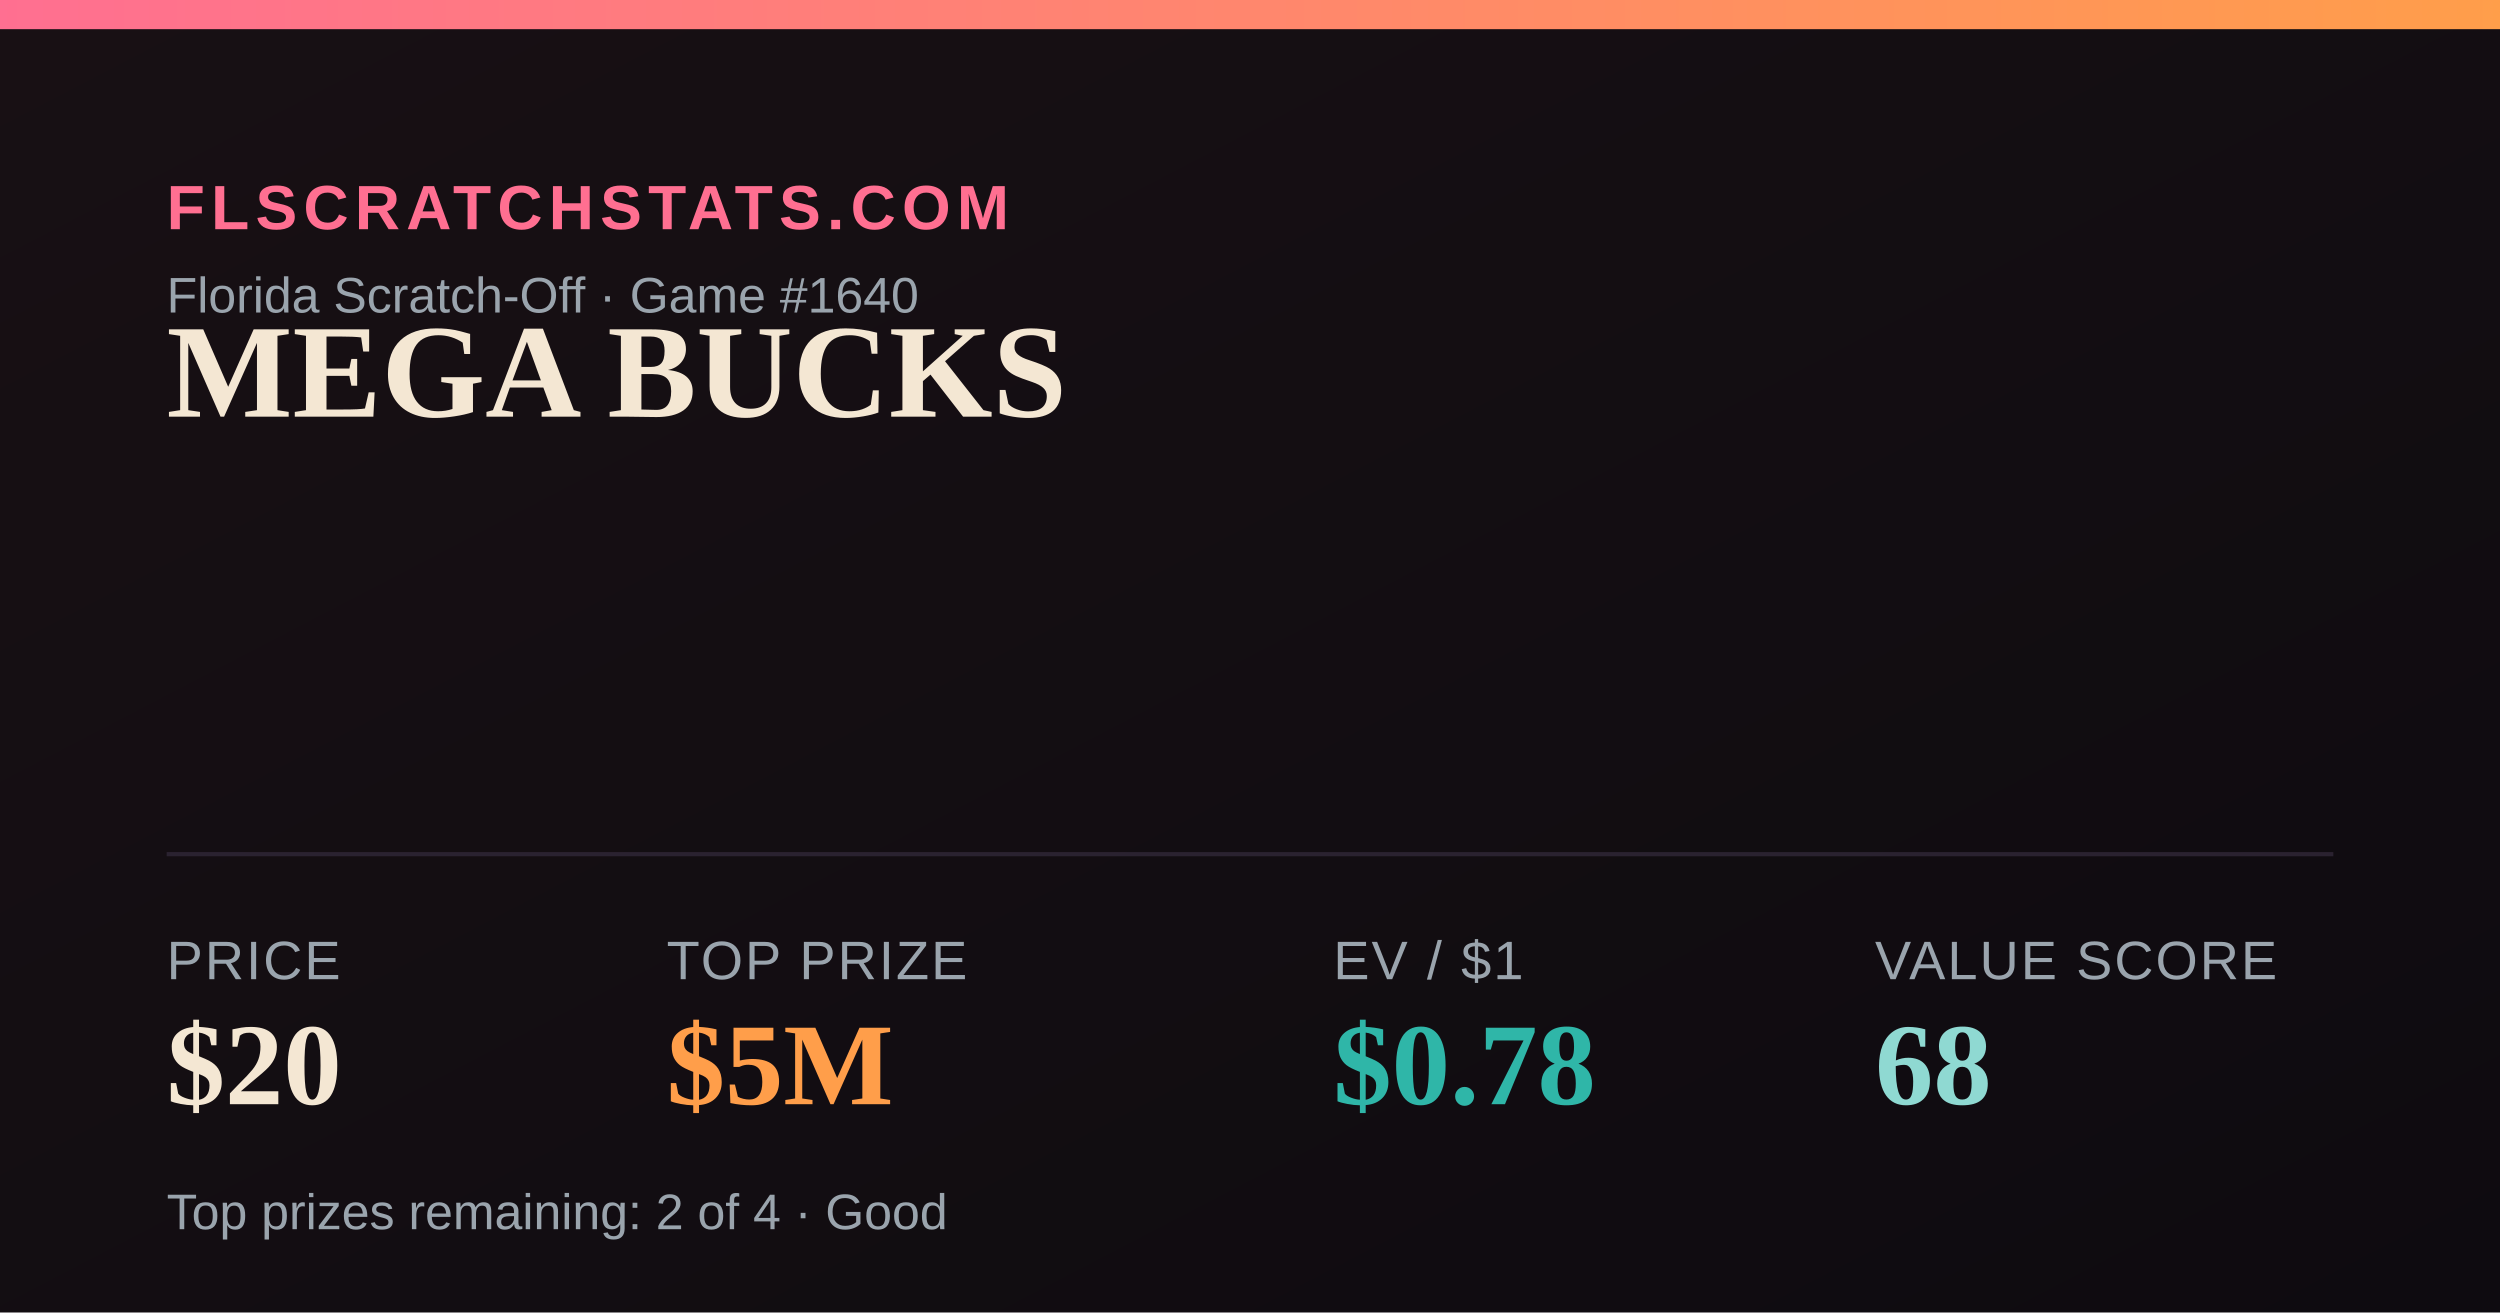
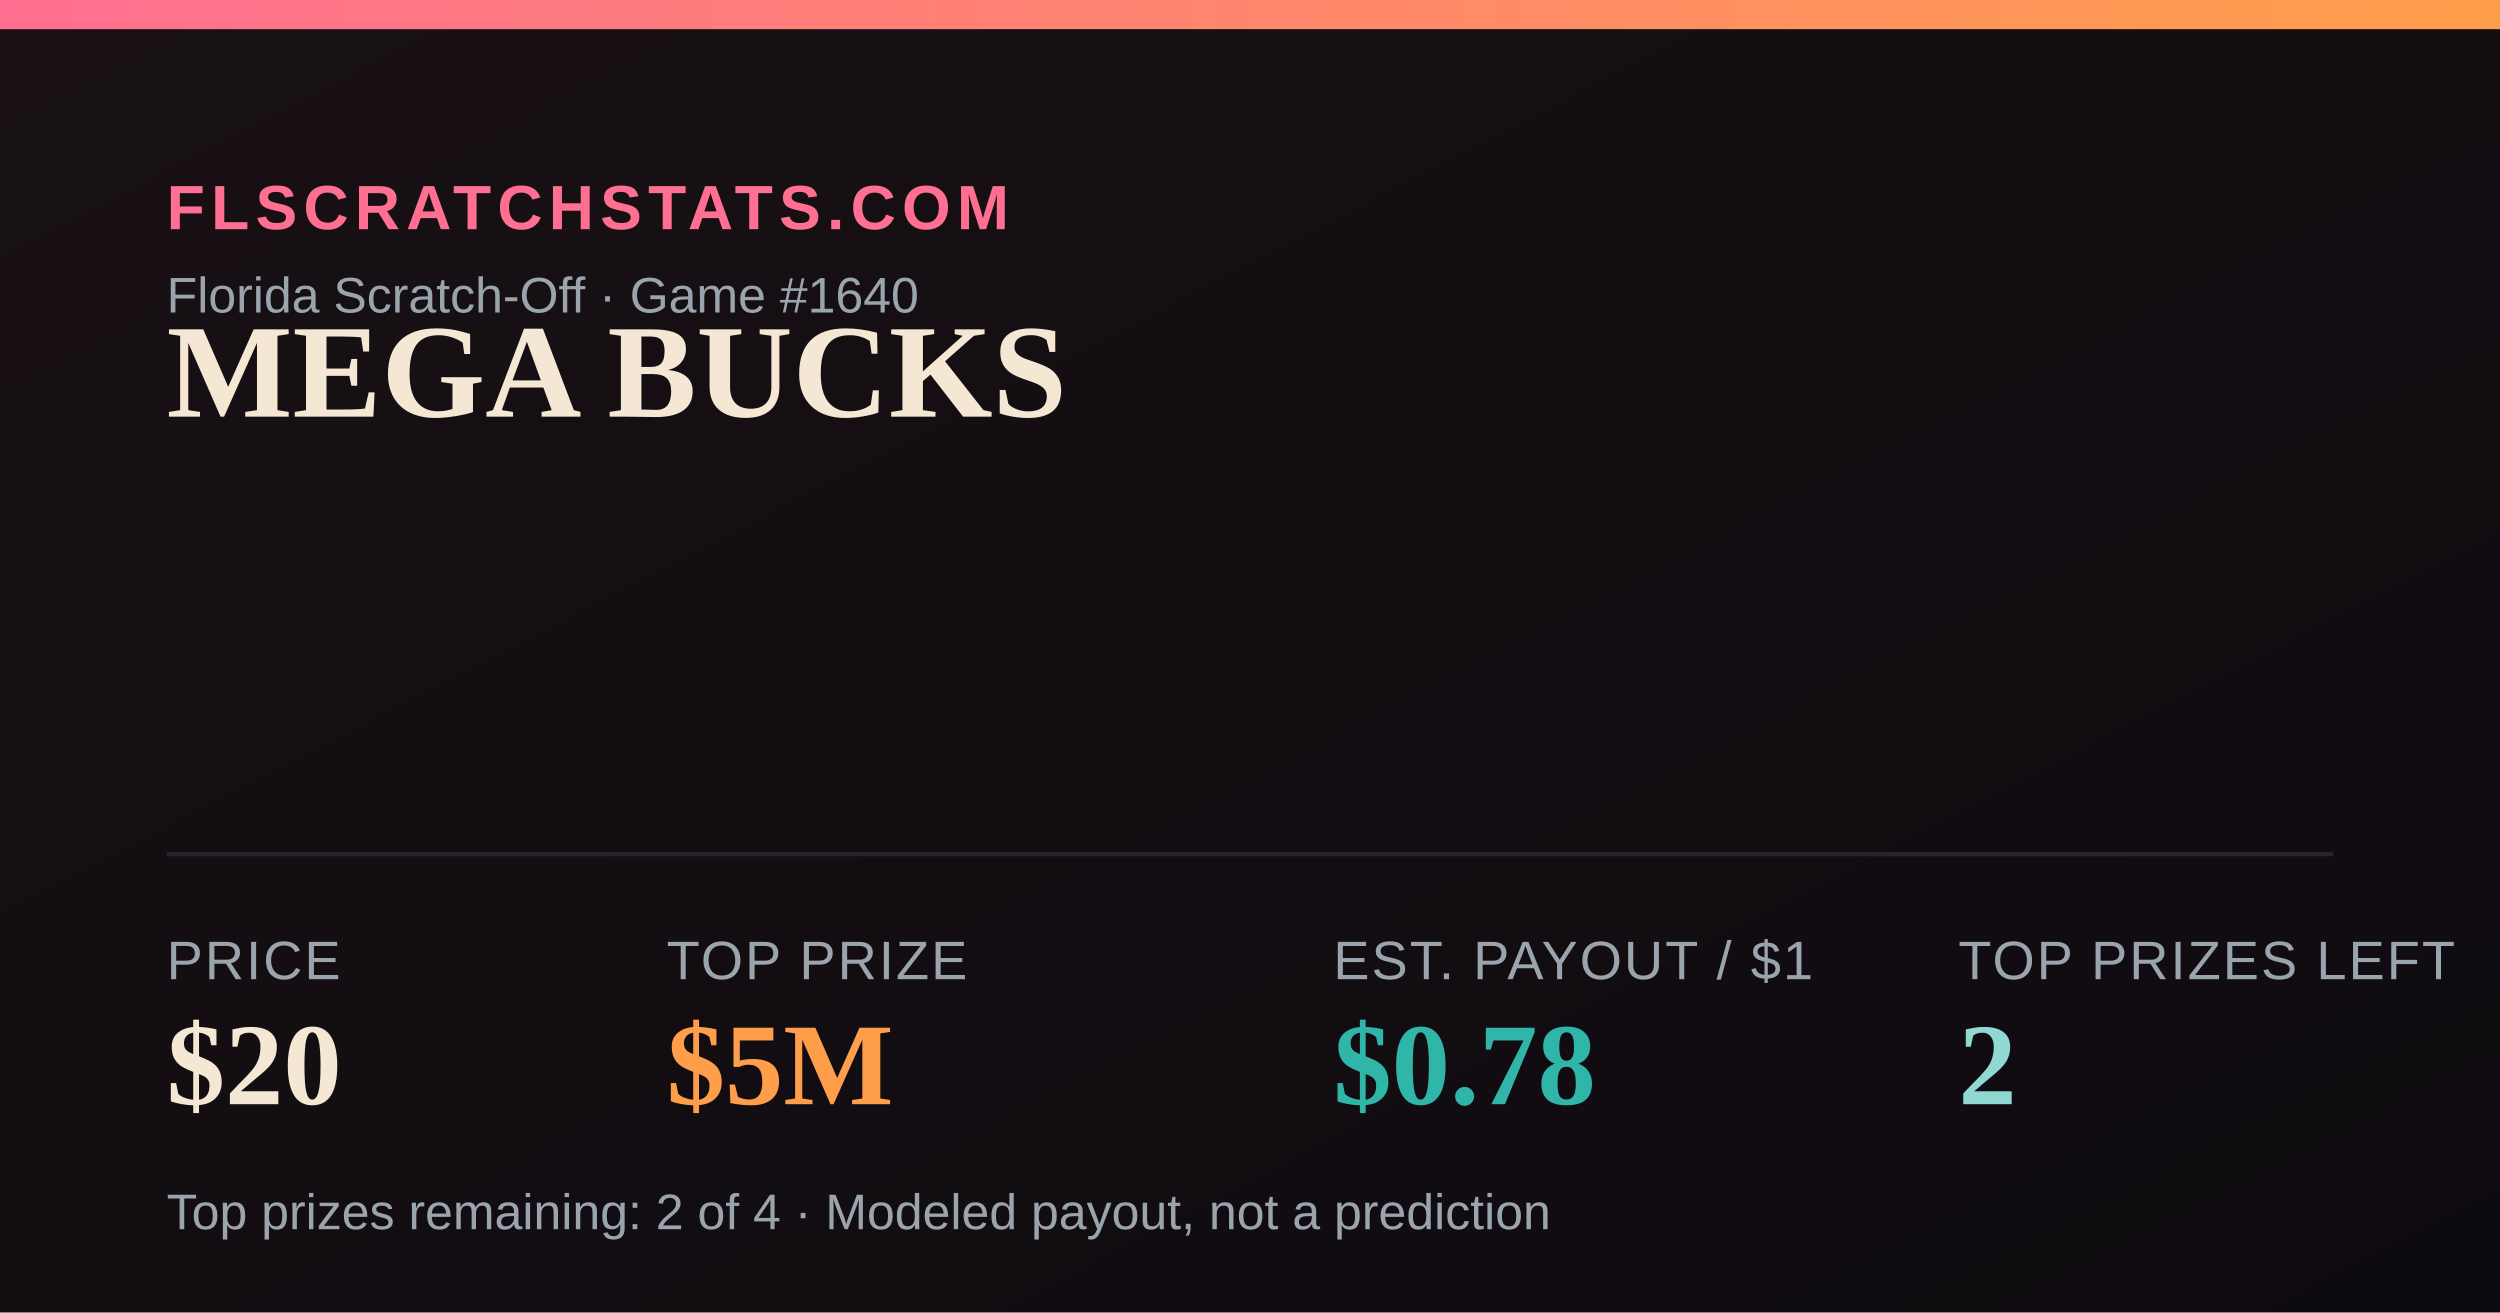
<svg xmlns="http://www.w3.org/2000/svg" width="1200" height="630" viewBox="0 0 1200 630">
  <defs>
    <linearGradient id="bg" x1="0" y1="0" x2="1" y2="1">
      <stop offset="0" stop-color="#181014" />
      <stop offset="1" stop-color="#0e0b10" />
    </linearGradient>
    <linearGradient id="accent" x1="0" y1="0" x2="1" y2="0">
      <stop offset="0" stop-color="#FF6F91" />
      <stop offset="1" stop-color="#FF9E4A" />
    </linearGradient>
  </defs>
  <rect width="1200" height="630" fill="url(#bg)" />
  <rect x="0" y="0" width="1200" height="14" fill="url(#accent)" />
  <text x="80" y="110" font-family="Arial,Helvetica,sans-serif" font-size="30" fill="#FF6F91" letter-spacing="3" font-weight="700">FLSCRATCHSTATS.COM</text>
  <text x="80" y="150" font-family="Arial,Helvetica,sans-serif" font-size="24" fill="#9aa4ad">Florida Scratch-Off · Game #1640</text>
  <text x="80" y="200" font-family="Georgia,'Times New Roman',serif" font-size="64" font-weight="700" fill="#F4E7D3">MEGA BUCKS</text>
  <line x1="80" y1="410" x2="1120" y2="410" stroke="#2a2230" stroke-width="2" />
  <text x="80" y="470" font-family="Arial,Helvetica,sans-serif" font-size="26" fill="#9aa4ad" letter-spacing="1">PRICE</text>
  <text x="80" y="530" font-family="Georgia,'Times New Roman',serif" font-size="56" font-weight="700" fill="#F4E7D3">$20</text>
  <text x="320" y="470" font-family="Arial,Helvetica,sans-serif" font-size="26" fill="#9aa4ad" letter-spacing="1">TOP PRIZE</text>
  <text x="320" y="530" font-family="Georgia,'Times New Roman',serif" font-size="56" font-weight="700" fill="#FF9E4A">$5M</text>
-   <text x="640" y="470" font-family="Arial,Helvetica,sans-serif" font-size="26" fill="#9aa4ad" letter-spacing="1">EV / $1</text>
+   <text x="640" y="470" font-family="Arial,Helvetica,sans-serif" font-size="26" fill="#9aa4ad" letter-spacing="1">EST. PAYOUT / $1</text>
  <text x="640" y="530" font-family="Georgia,'Times New Roman',serif" font-size="56" font-weight="700" fill="#2FB6A8">$0.78</text>
-   <text x="900" y="470" font-family="Arial,Helvetica,sans-serif" font-size="26" fill="#9aa4ad" letter-spacing="1">VALUE SCORE</text>
-   <text x="900" y="530" font-family="Georgia,'Times New Roman',serif" font-size="56" font-weight="700" fill="#8FD9D2">68</text>
-   <text x="80" y="590" font-family="Arial,Helvetica,sans-serif" font-size="24" fill="#9aa4ad">Top prizes remaining: 2 of 4 · Good</text>
+   <text x="940" y="470" font-family="Arial,Helvetica,sans-serif" font-size="26" fill="#9aa4ad" letter-spacing="1">TOP PRIZES LEFT</text>
+   <text x="940" y="530" font-family="Georgia,'Times New Roman',serif" font-size="56" font-weight="700" fill="#8FD9D2">2</text>
+   <text x="80" y="590" font-family="Arial,Helvetica,sans-serif" font-size="24" fill="#9aa4ad">Top prizes remaining: 2 of 4 · Modeled payout, not a prediction</text>
</svg>
